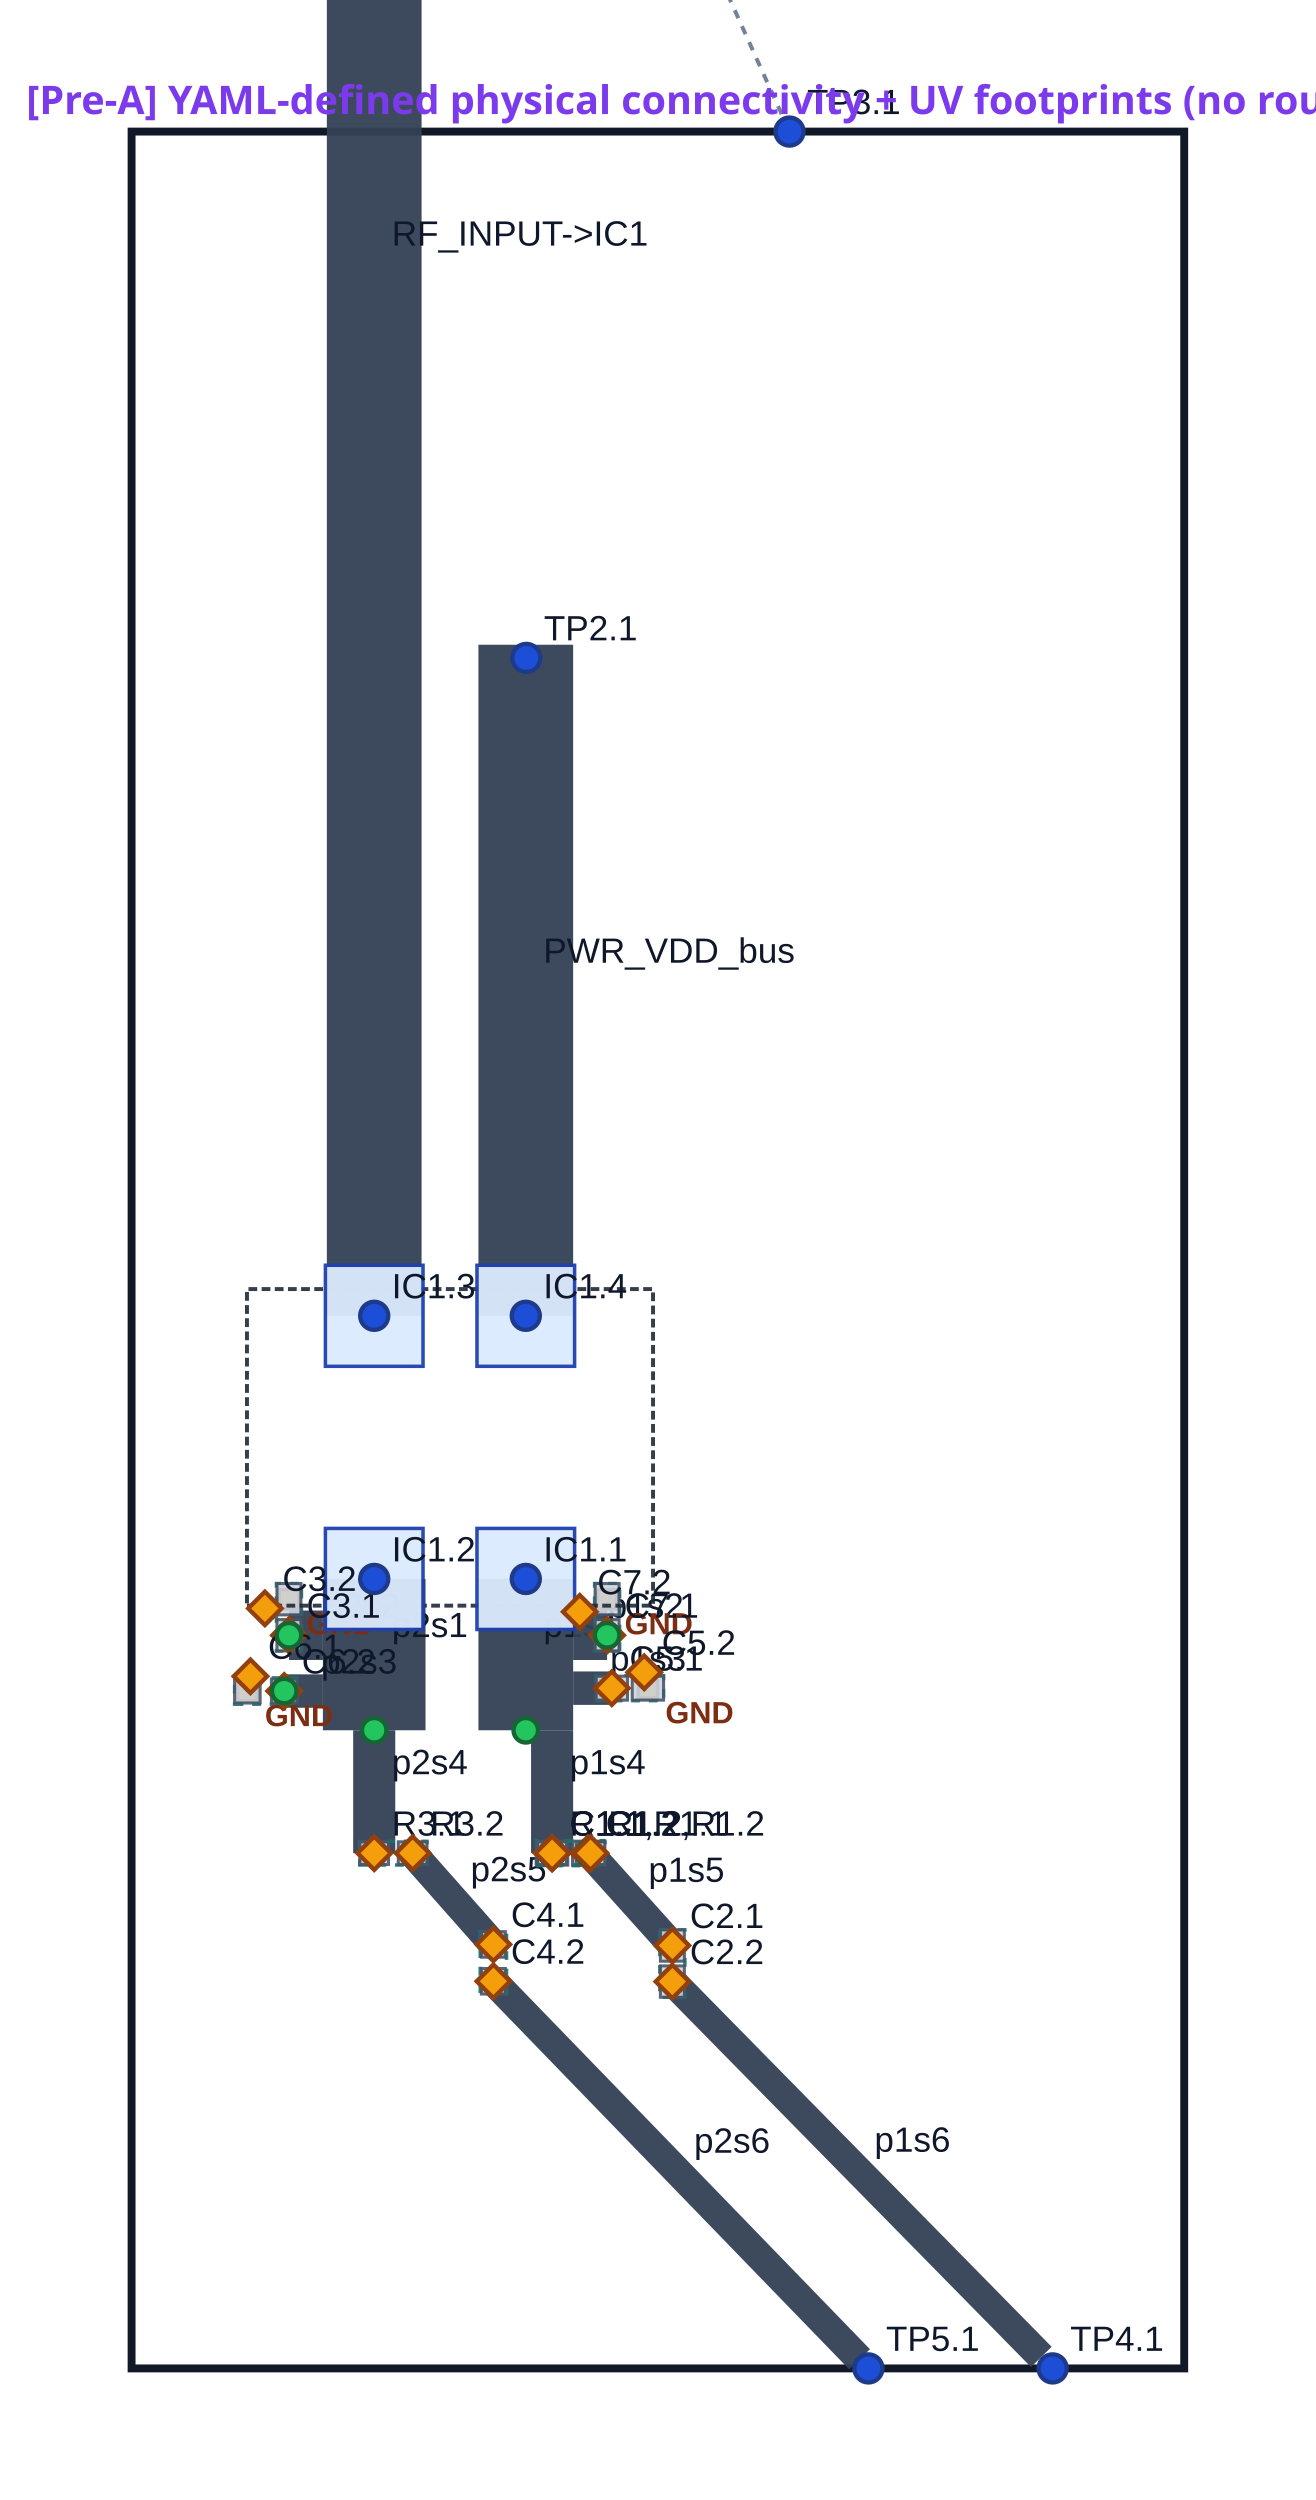
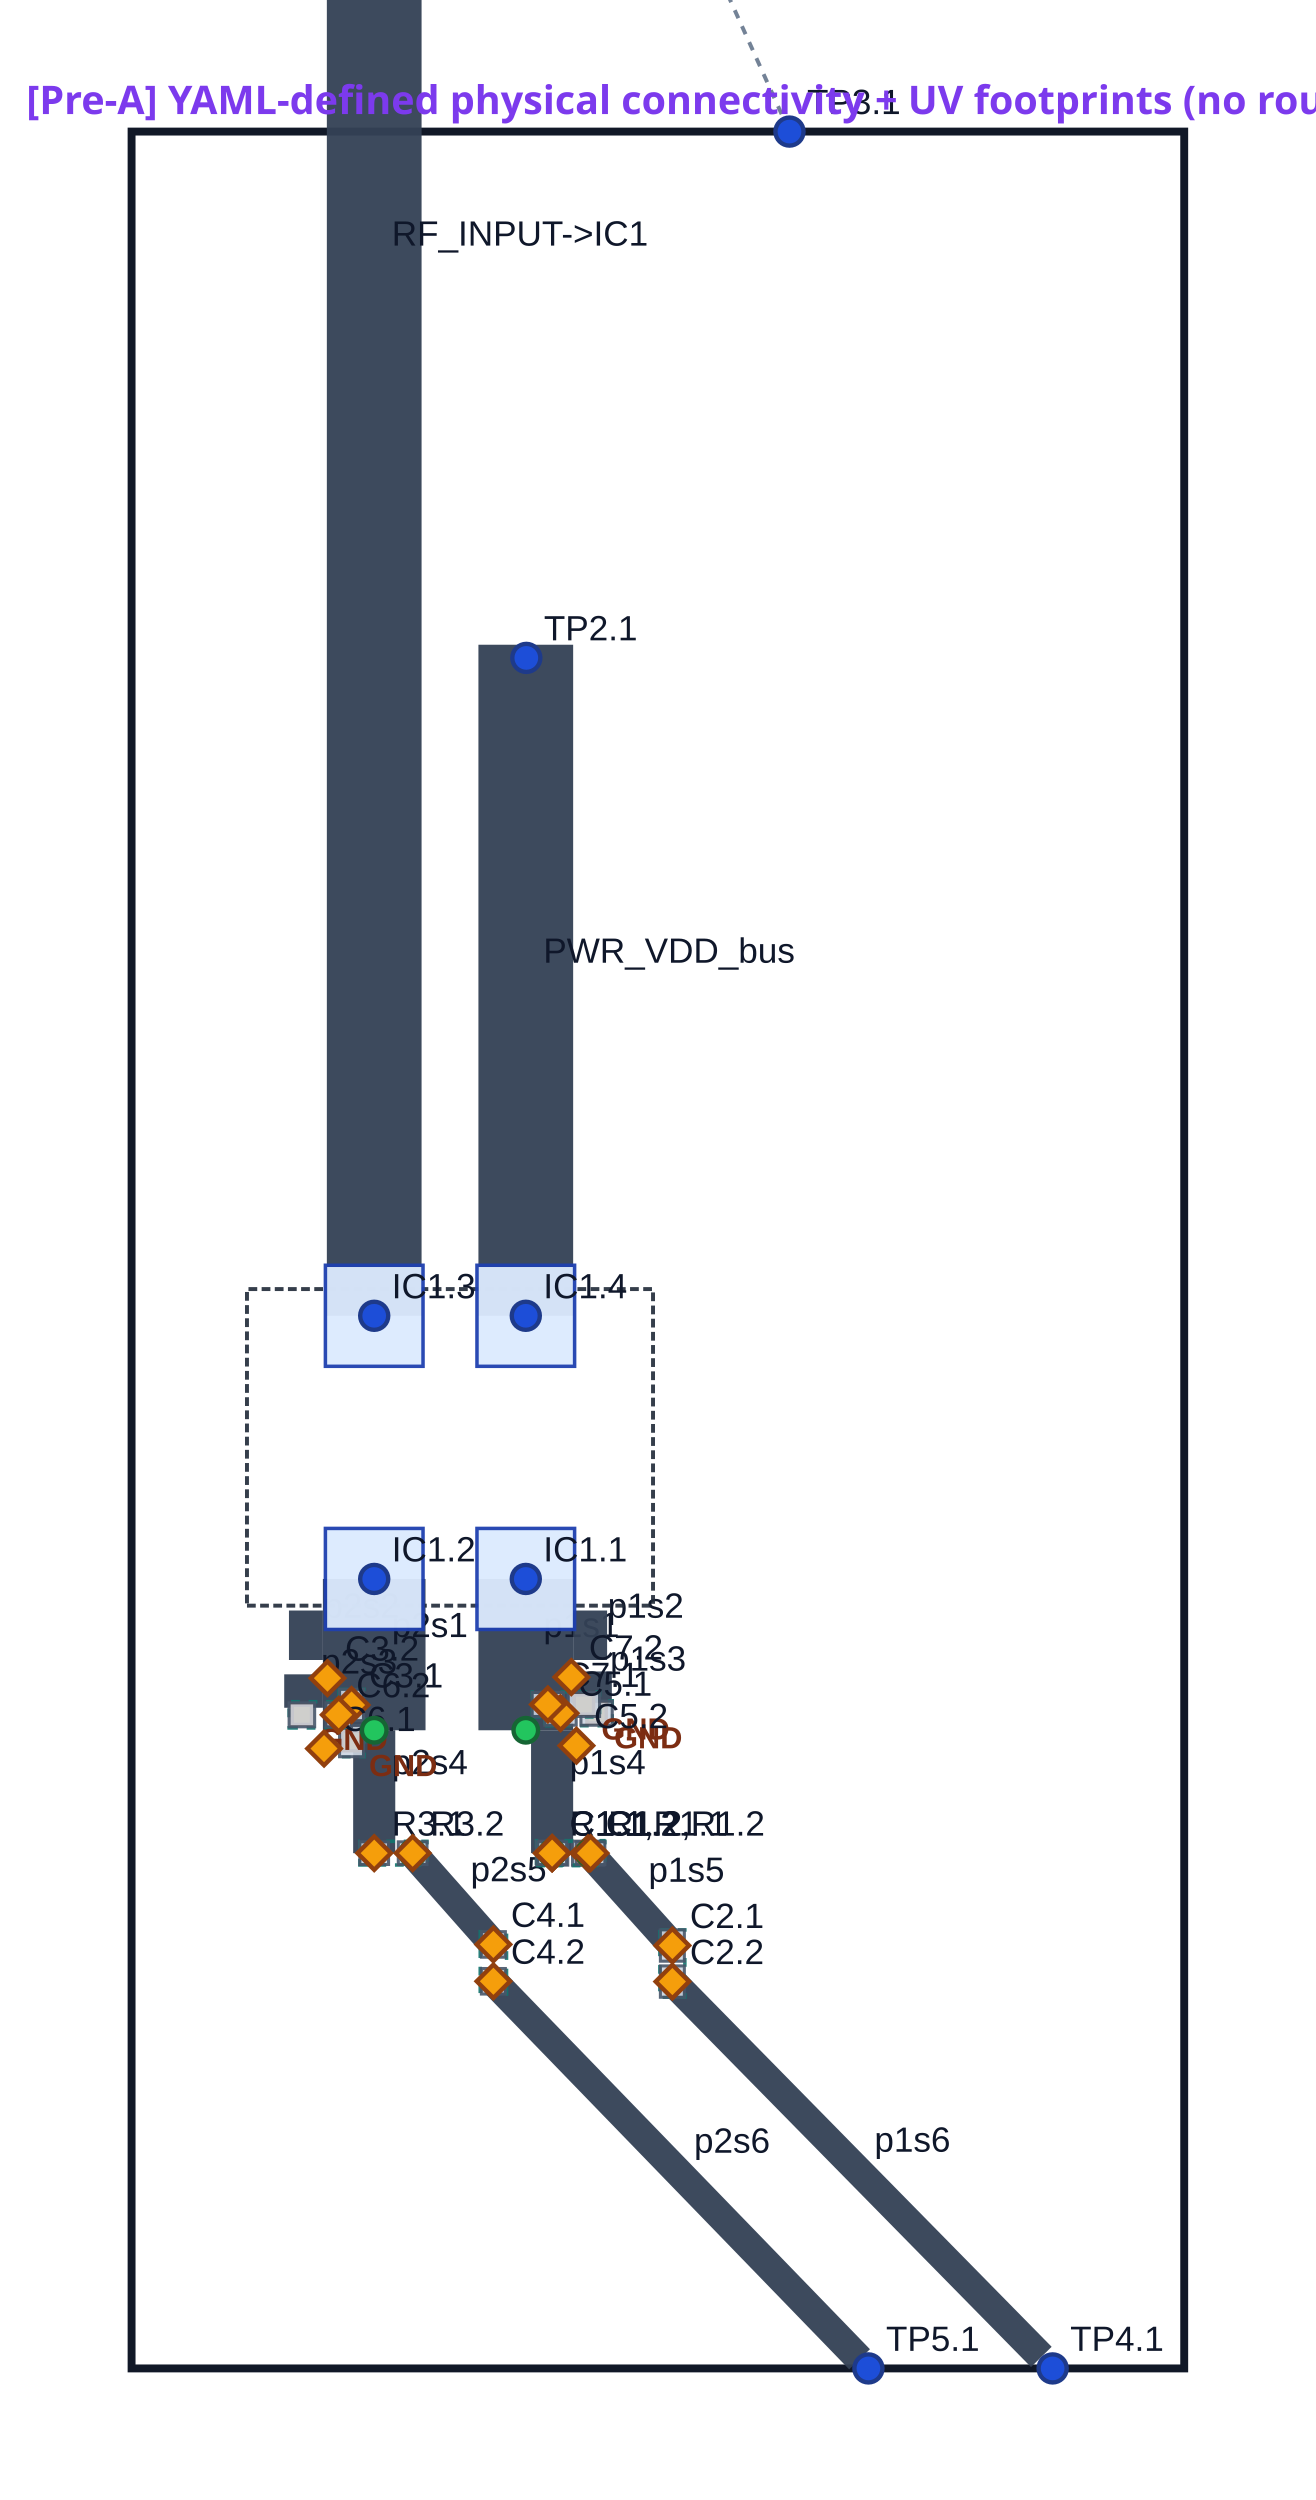
<svg xmlns="http://www.w3.org/2000/svg" width="300.0" height="570.0" viewBox="0 0 300.0 570.0" role="img" aria-label="Pre-A connectivity">
  <style>.prea-board{fill:none;stroke:#111827;stroke-width:1.8;}.prea-fixed-point{fill:#1d4ed8;stroke:#1e3a8a;stroke-width:1;}.prea-node{fill:#22c55e;stroke:#166534;stroke-width:1;}.prea-virtual-endpoint{fill:#f59e0b;stroke:#92400e;stroke-width:1;}.prea-rlc-pad{fill:#cbd5e1;stroke:#475569;stroke-width:0.7;opacity:0.9;}.prea-rlc-bbox{fill:none;stroke:#0f766e;stroke-width:0.8;stroke-dasharray:2 2;opacity:0.9;}.prea-assist-link{stroke:#475569;stroke-width:0.7;stroke-dasharray:2 2;opacity:0.95;}.prea-edge-bridge{stroke:#64748b;stroke-width:0.9;stroke-dasharray:2 2;opacity:0.9;}.prea-edge{fill:none;stroke-linecap:butt;stroke-linejoin:miter;opacity:0.95;}.prea-label{fill:#0f172a;font-family:Arial,sans-serif;font-size:8px;}.prea-net-label{fill:#7c2d12;font-family:Arial,sans-serif;font-size:7px;font-weight:bold;}.prea-gnd-pin{fill:#f59e0b;stroke:#92400e;stroke-width:0.8;}.prea-fixed-bbox{fill:none;stroke:#1f2937;stroke-width:0.9;stroke-dasharray:2 1;opacity:0.9;}.prea-fixed-pad{fill:#dbeafe;stroke:#1e40af;stroke-width:0.8;opacity:0.95;}</style>
  <rect class="prea-board" x="30.00" y="30.00" width="240.00" height="510.00" />
  <line class="prea-edge" data-edge-id="C1R1_to_combiner" x1="134.37" y1="422.52" x2="134.37" y2="422.52" stroke="#334155" stroke-width="1.20" />
  <line class="prea-edge" data-edge-id="IC1_pin1_seg1" x1="119.88" y1="360.00" x2="119.88" y2="394.50" stroke="#334155" stroke-width="21.60" />
  <text class="prea-label" x="123.88" y="373.25">p1s1</text>
  <line class="prea-edge" data-edge-id="IC1_pin1_seg2" x1="130.68" y1="372.84" x2="138.42" y2="372.84" stroke="#334155" stroke-width="11.28" />
  <text class="prea-label" x="138.55" y="368.84">p1s2</text>
-   <line class="prea-edge" data-edge-id="IC1_pin1_seg2_to_C7" x1="138.42" y1="372.84" x2="138.42" y2="372.84" stroke="#334155" stroke-width="1.20" />
  <line class="prea-edge" data-edge-id="IC1_pin1_seg3" x1="130.68" y1="384.90" x2="139.50" y2="384.90" stroke="#334155" stroke-width="7.62" />
  <text class="prea-label" x="139.09" y="380.90">p1s3</text>
-   <line class="prea-edge" data-edge-id="IC1_pin1_seg3_to_C5" x1="139.50" y1="384.90" x2="139.50" y2="384.90" stroke="#334155" stroke-width="1.20" />
  <line class="prea-edge" data-edge-id="IC1_pin1_seg4" x1="125.88" y1="394.50" x2="125.88" y2="422.52" stroke="#334155" stroke-width="9.60" />
  <text class="prea-label" x="129.88" y="404.51">p1s4</text>
  <line class="prea-edge" data-edge-id="IC1_pin1_seg4_to_C1R1" x1="125.88" y1="422.52" x2="125.88" y2="422.52" stroke="#334155" stroke-width="1.20" />
  <line class="prea-edge" data-edge-id="IC1_pin1_seg5" x1="134.37" y1="422.52" x2="153.30" y2="443.58" stroke="#334155" stroke-width="6.60" />
  <text class="prea-label" x="147.84" y="429.05">p1s5</text>
  <line class="prea-edge" data-edge-id="IC1_pin1_seg6" x1="153.30" y1="451.80" x2="237.42" y2="537.38" stroke="#334155" stroke-width="6.60" />
  <line class="prea-edge-bridge" data-edge-id="IC1_pin1_seg6" x1="237.42" y1="537.38" x2="240.00" y2="540.00" />
  <text class="prea-label" x="199.36" y="490.59">p1s6</text>
  <line class="prea-edge" data-edge-id="IC1_pin2_seg1" x1="85.32" y1="360.00" x2="85.32" y2="394.50" stroke="#334155" stroke-width="23.40" />
  <text class="prea-label" x="89.32" y="373.25">p2s1</text>
  <line class="prea-edge" data-edge-id="IC1_pin2_seg2" x1="73.62" y1="372.84" x2="65.88" y2="372.84" stroke="#334155" stroke-width="11.28" />
  <text class="prea-label" x="73.75" y="368.84">p2s2</text>
-   <line class="prea-edge" data-edge-id="IC1_pin2_seg2_to_C3" x1="65.88" y1="372.84" x2="65.88" y2="372.84" stroke="#334155" stroke-width="1.20" />
  <line class="prea-edge" data-edge-id="IC1_pin2_seg3" x1="73.62" y1="385.56" x2="64.80" y2="385.56" stroke="#334155" stroke-width="7.62" />
  <text class="prea-label" x="73.21" y="381.56">p2s3</text>
-   <line class="prea-edge" data-edge-id="IC1_pin2_seg3_to_C6" x1="64.80" y1="385.56" x2="64.80" y2="385.56" stroke="#334155" stroke-width="1.20" />
  <line class="prea-edge" data-edge-id="IC1_pin2_seg4" x1="85.32" y1="394.50" x2="85.32" y2="422.52" stroke="#334155" stroke-width="9.60" />
  <text class="prea-label" x="89.32" y="404.51">p2s4</text>
  <line class="prea-edge" data-edge-id="IC1_pin2_seg5" x1="94.08" y1="422.52" x2="112.49" y2="443.33" stroke="#334155" stroke-width="6.60" />
  <text class="prea-label" x="107.28" y="428.92">p2s5</text>
  <line class="prea-edge" data-edge-id="IC1_pin2_seg6" x1="112.49" y1="451.73" x2="195.98" y2="537.92" stroke="#334155" stroke-width="6.60" />
  <line class="prea-edge-bridge" data-edge-id="IC1_pin2_seg6" x1="195.98" y1="537.92" x2="198.00" y2="540.00" />
  <text class="prea-label" x="158.23" y="490.82">p2s6</text>
  <line class="prea-edge" data-edge-id="PWR_VDD_bus" x1="119.88" y1="147.00" x2="119.88" y2="300.00" stroke="#334155" stroke-width="21.60" />
  <line class="prea-edge-bridge" data-edge-id="PWR_VDD_bus" x1="119.88" y1="147.00" x2="120.00" y2="150.00" />
  <text class="prea-label" x="123.88" y="219.50">PWR_VDD_bus</text>
  <line class="prea-edge" data-edge-id="R3_to_combiner" x1="94.08" y1="422.52" x2="94.08" y2="422.52" stroke="#334155" stroke-width="1.20" />
  <line class="prea-edge" data-edge-id="RF_INPUT_to_IC1" x1="85.32" y1="-180.00" x2="85.32" y2="300.00" stroke="#334155" stroke-width="21.60" />
  <line class="prea-edge-bridge" data-edge-id="RF_INPUT_to_IC1" x1="85.32" y1="-180.00" x2="180.00" y2="30.00" />
  <text class="prea-label" x="89.32" y="56.00">RF_INPUT-&gt;IC1</text>
  <path class="prea-rlc-bbox" d="M 122.31,425.37 L 137.67,425.37 L 137.67,419.67 L 122.31,419.67 Z" />
  <polygon class="prea-rlc-pad" points="122.31,425.25 129.45,425.25 129.45,419.79 122.31,419.79" />
  <polygon class="prea-rlc-pad" points="130.53,425.25 137.67,425.25 137.67,419.79 130.53,419.79" />
  <path class="prea-rlc-bbox" d="M 122.61,425.22 L 137.91,425.22 L 137.91,419.82 L 122.61,419.82 Z" />
  <polygon class="prea-rlc-pad" points="122.61,425.10 129.15,425.10 129.15,419.94 122.61,419.94" />
  <polygon class="prea-rlc-pad" points="131.37,425.10 137.91,425.10 137.91,419.94 131.37,419.94" />
  <path class="prea-rlc-bbox" d="M 150.45,440.01 L 150.45,455.37 L 156.15,455.37 L 156.15,440.01 Z" />
  <polygon class="prea-rlc-pad" points="150.57,440.01 150.57,447.15 156.03,447.15 156.03,440.01" />
  <polygon class="prea-rlc-pad" points="150.57,448.23 150.57,455.37 156.03,455.37 156.03,448.23" />
-   <path class="prea-rlc-bbox" d="M 68.73,376.41 L 68.73,361.05 L 63.03,361.05 L 63.03,376.41 Z" />
-   <text class="prea-net-label" x="69.88" y="372.62">GND</text>
-   <rect class="prea-gnd-pin" x="63.68" y="362.42" width="4.4" height="4.4" />
-   <polygon class="prea-rlc-pad" points="68.61,376.41 68.61,369.27 63.15,369.27 63.15,376.41" />
-   <polygon class="prea-rlc-pad" points="68.61,368.19 68.61,361.05 63.15,361.05 63.15,368.19" />
+   <path class="prea-rlc-bbox" d="M 77.30,385.17 L 77.30,400.53 L 83.00,400.53 L 83.00,385.17 Z" />
+   <text class="prea-net-label" x="84.15" y="404.96">GND</text>
+   <rect class="prea-gnd-pin" x="77.95" y="394.76" width="4.4" height="4.4" />
+   <polygon class="prea-rlc-pad" points="77.42,385.17 77.42,392.31 82.88,392.31 82.88,385.17" />
+   <polygon class="prea-rlc-pad" points="77.42,393.39 77.42,400.53 82.88,400.53 82.88,393.39" />
  <path class="prea-rlc-bbox" d="M 82.05,425.22 L 97.35,425.22 L 97.35,419.82 L 82.05,419.82 Z" />
  <polygon class="prea-rlc-pad" points="82.05,425.10 88.59,425.10 88.59,419.94 82.05,419.94" />
  <polygon class="prea-rlc-pad" points="90.81,425.10 97.35,425.10 97.35,419.94 90.81,419.94" />
  <path class="prea-rlc-bbox" d="M 109.49,440.42 L 109.49,454.64 L 115.49,454.64 L 115.49,440.42 Z" />
  <polygon class="prea-rlc-pad" points="115.22,446.24 115.22,440.42 109.76,440.42 109.76,446.24" />
  <polygon class="prea-rlc-pad" points="109.76,448.82 109.76,454.64 115.22,454.64 115.22,448.82" />
-   <path class="prea-rlc-bbox" d="M 135.93,387.75 L 151.29,387.75 L 151.29,382.05 L 135.93,382.05 Z" />
-   <text class="prea-net-label" x="151.72" y="392.90">GND</text>
-   <rect class="prea-gnd-pin" x="145.52" y="382.70" width="4.4" height="4.4" />
-   <polygon class="prea-rlc-pad" points="135.93,387.63 143.07,387.63 143.07,382.17 135.93,382.17" />
-   <polygon class="prea-rlc-pad" points="144.15,387.63 151.29,387.63 151.29,382.17 144.15,382.17" />
-   <path class="prea-rlc-bbox" d="M 53.49,388.56 L 67.71,388.56 L 67.71,382.56 L 53.49,382.56 Z" />
-   <text class="prea-net-label" x="60.40" y="393.56">GND</text>
-   <rect class="prea-gnd-pin" x="54.20" y="383.36" width="4.4" height="4.4" />
-   <polygon class="prea-rlc-pad" points="59.31,382.83 53.49,382.83 53.49,388.29 59.31,388.29" />
-   <polygon class="prea-rlc-pad" points="61.89,388.29 67.71,388.29 67.71,382.83 61.89,382.83" />
-   <path class="prea-rlc-bbox" d="M 141.27,376.41 L 141.27,361.05 L 135.57,361.05 L 135.57,376.41 Z" />
-   <text class="prea-net-label" x="142.42" y="372.62">GND</text>
-   <rect class="prea-gnd-pin" x="136.22" y="362.42" width="4.4" height="4.4" />
-   <polygon class="prea-rlc-pad" points="141.15,376.41 141.15,369.27 135.69,369.27 135.69,376.41" />
-   <polygon class="prea-rlc-pad" points="141.15,368.19 141.15,361.05 135.69,361.05 135.69,368.19" />
+   <path class="prea-rlc-bbox" d="M 124.23,393.47 L 139.59,393.47 L 139.59,387.77 L 124.23,387.77 Z" />
+   <text class="prea-net-label" x="140.02" y="398.62">GND</text>
+   <rect class="prea-gnd-pin" x="133.82" y="388.42" width="4.4" height="4.4" />
+   <polygon class="prea-rlc-pad" points="124.23,393.35 131.37,393.35 131.37,387.89 124.23,387.89" />
+   <polygon class="prea-rlc-pad" points="132.45,393.35 139.59,393.35 139.59,387.89 132.45,387.89" />
+   <path class="prea-rlc-bbox" d="M 65.92,393.98 L 80.14,393.98 L 80.14,387.98 L 65.92,387.98 Z" />
+   <text class="prea-net-label" x="72.83" y="398.98">GND</text>
+   <rect class="prea-gnd-pin" x="66.63" y="388.78" width="4.4" height="4.4" />
+   <polygon class="prea-rlc-pad" points="71.74,388.25 65.92,388.25 65.92,393.71 71.74,393.71" />
+   <polygon class="prea-rlc-pad" points="74.32,393.71 80.14,393.71 80.14,388.25 74.32,388.25" />
+   <path class="prea-rlc-bbox" d="M 121.34,391.47 L 136.70,391.47 L 136.70,385.77 L 121.34,385.77 Z" />
+   <text class="prea-net-label" x="137.13" y="396.62">GND</text>
+   <rect class="prea-gnd-pin" x="130.93" y="386.42" width="4.4" height="4.4" />
+   <polygon class="prea-rlc-pad" points="121.34,391.35 128.48,391.35 128.48,385.89 121.34,385.89" />
+   <polygon class="prea-rlc-pad" points="129.56,391.35 136.70,391.35 136.70,385.89 129.56,385.89" />
  <path class="prea-fixed-bbox" d="M 56.31,366.09 L 148.89,366.09 L 148.89,293.91 L 56.31,293.91 Z" />
  <polygon class="prea-fixed-pad" points="108.75,348.48 108.75,371.52 131.01,371.52 131.01,348.48" />
  <polygon class="prea-fixed-pad" points="74.19,348.48 74.19,371.52 96.45,371.52 96.45,348.48" />
  <polygon class="prea-fixed-pad" points="96.45,311.52 96.45,288.48 74.19,288.48 74.19,311.52" />
  <polygon class="prea-fixed-pad" points="131.01,311.52 131.01,288.48 108.75,288.48 108.75,311.52" />
  <rect class="prea-fixed-pad" x="118.00" y="148.00" width="4.0" height="4.0" />
  <rect class="prea-fixed-pad" x="178.00" y="28.00" width="4.0" height="4.0" />
  <rect class="prea-fixed-pad" x="238.00" y="538.00" width="4.0" height="4.0" />
  <rect class="prea-fixed-pad" x="196.00" y="538.00" width="4.0" height="4.0" />
  <polygon class="prea-virtual-endpoint" points="125.88,418.72 129.68,422.52 125.88,426.32 122.08,422.52" />
  <text class="prea-label" x="129.88" y="418.52">C1.1</text>
  <polygon class="prea-virtual-endpoint" points="125.88,418.72 129.68,422.52 125.88,426.32 122.08,422.52" />
  <text class="prea-label" x="129.88" y="418.52">C1.1,R1.1</text>
  <polygon class="prea-virtual-endpoint" points="134.10,418.72 137.90,422.52 134.10,426.32 130.30,422.52" />
  <text class="prea-label" x="138.10" y="418.52">C1.2</text>
  <polygon class="prea-virtual-endpoint" points="134.37,418.72 138.17,422.52 134.37,426.32 130.57,422.52" />
  <text class="prea-label" x="138.37" y="418.52">C1.2,R1.2</text>
  <polygon class="prea-virtual-endpoint" points="153.30,439.78 157.10,443.58 153.30,447.38 149.50,443.58" />
  <text class="prea-label" x="157.30" y="439.58">C2.1</text>
  <polygon class="prea-virtual-endpoint" points="153.30,448.00 157.10,451.80 153.30,455.60 149.50,451.80" />
  <text class="prea-label" x="157.30" y="447.80">C2.2</text>
-   <polygon class="prea-virtual-endpoint" points="65.88,369.04 69.68,372.84 65.88,376.64 62.08,372.84" />
-   <text class="prea-label" x="69.88" y="368.84">C3.1</text>
-   <polygon class="prea-virtual-endpoint" points="60.39,362.92 64.19,366.72 60.39,370.52 56.59,366.72" />
-   <text class="prea-label" x="64.39" y="362.72">C3.2</text>
+   <polygon class="prea-virtual-endpoint" points="80.15,384.94 83.95,388.74 80.15,392.54 76.35,388.74" />
+   <text class="prea-label" x="84.15" y="384.74">C3.1</text>
+   <polygon class="prea-virtual-endpoint" points="74.66,378.82 78.46,382.62 74.66,386.42 70.86,382.62" />
+   <text class="prea-label" x="78.66" y="378.62">C3.2</text>
  <polygon class="prea-virtual-endpoint" points="112.49,439.53 116.29,443.33 112.49,447.13 108.69,443.33" />
  <text class="prea-label" x="116.49" y="439.33">C4.1</text>
  <polygon class="prea-virtual-endpoint" points="112.49,447.93 116.29,451.73 112.49,455.53 108.69,451.73" />
  <text class="prea-label" x="116.49" y="447.73">C4.2</text>
-   <polygon class="prea-virtual-endpoint" points="139.50,381.10 143.30,384.90 139.50,388.70 135.70,384.90" />
-   <text class="prea-label" x="143.50" y="380.90">C5.1</text>
-   <polygon class="prea-virtual-endpoint" points="146.88,377.49 150.68,381.29 146.88,385.09 143.08,381.29" />
-   <text class="prea-label" x="150.88" y="377.29">C5.2</text>
-   <polygon class="prea-virtual-endpoint" points="57.10,378.40 60.90,382.20 57.10,386.00 53.30,382.20" />
-   <text class="prea-label" x="61.10" y="378.20">C6.1</text>
-   <polygon class="prea-virtual-endpoint" points="64.80,381.76 68.60,385.56 64.80,389.36 61.00,385.56" />
-   <text class="prea-label" x="68.80" y="381.56">C6.2</text>
-   <polygon class="prea-virtual-endpoint" points="138.42,369.04 142.22,372.84 138.42,376.64 134.62,372.84" />
-   <text class="prea-label" x="142.42" y="368.84">C7.1</text>
-   <polygon class="prea-virtual-endpoint" points="132.18,363.69 135.98,367.49 132.18,371.29 128.38,367.49" />
-   <text class="prea-label" x="136.18" y="363.49">C7.2</text>
+   <polygon class="prea-virtual-endpoint" points="127.80,386.82 131.60,390.62 127.80,394.42 124.00,390.62" />
+   <text class="prea-label" x="131.80" y="386.62">C5.1</text>
+   <polygon class="prea-virtual-endpoint" points="131.42,394.21 135.22,398.01 131.42,401.81 127.62,398.01" />
+   <text class="prea-label" x="135.42" y="394.01">C5.2</text>
+   <polygon class="prea-virtual-endpoint" points="73.88,394.88 77.68,398.68 73.88,402.48 70.08,398.68" />
+   <text class="prea-label" x="77.88" y="394.68">C6.1</text>
+   <polygon class="prea-virtual-endpoint" points="77.23,387.18 81.03,390.98 77.23,394.78 73.43,390.98" />
+   <text class="prea-label" x="81.23" y="386.98">C6.2</text>
+   <polygon class="prea-virtual-endpoint" points="124.91,384.82 128.71,388.62 124.91,392.42 121.11,388.62" />
+   <text class="prea-label" x="128.91" y="384.62">C7.1</text>
+   <polygon class="prea-virtual-endpoint" points="130.26,378.58 134.06,382.38 130.26,386.18 126.46,382.38" />
+   <text class="prea-label" x="134.26" y="378.38">C7.2</text>
  <circle class="prea-fixed-point" cx="119.88" cy="360.00" r="3.2" />
  <text class="prea-label" x="123.88" y="356.00">IC1.1</text>
  <circle class="prea-fixed-point" cx="85.32" cy="360.00" r="3.2" />
  <text class="prea-label" x="89.32" y="356.00">IC1.2</text>
  <circle class="prea-fixed-point" cx="85.32" cy="300.00" r="3.2" />
  <text class="prea-label" x="89.32" y="296.00">IC1.3</text>
  <circle class="prea-fixed-point" cx="119.88" cy="300.00" r="3.2" />
  <text class="prea-label" x="123.88" y="296.00">IC1.4</text>
  <circle class="prea-node" cx="119.88" cy="394.50" r="2.8" />
-   <circle class="prea-node" cx="138.42" cy="372.84" r="2.8" />
  <circle class="prea-node" cx="125.88" cy="422.52" r="2.8" />
  <circle class="prea-node" cx="134.37" cy="422.52" r="2.8" />
  <circle class="prea-node" cx="85.32" cy="394.50" r="2.8" />
-   <circle class="prea-node" cx="65.88" cy="372.84" r="2.8" />
-   <circle class="prea-node" cx="64.80" cy="385.56" r="2.8" />
  <circle class="prea-node" cx="94.08" cy="422.52" r="2.8" />
  <polygon class="prea-virtual-endpoint" points="125.88,418.72 129.68,422.52 125.88,426.32 122.08,422.52" />
  <text class="prea-label" x="129.88" y="418.52">R1.1</text>
  <polygon class="prea-virtual-endpoint" points="134.64,418.72 138.44,422.52 134.64,426.32 130.84,422.52" />
  <text class="prea-label" x="138.64" y="418.52">R1.2</text>
  <polygon class="prea-virtual-endpoint" points="85.32,418.72 89.12,422.52 85.32,426.32 81.52,422.52" />
  <text class="prea-label" x="89.32" y="418.52">R3.1</text>
  <polygon class="prea-virtual-endpoint" points="94.08,418.72 97.88,422.52 94.08,426.32 90.28,422.52" />
  <text class="prea-label" x="98.08" y="418.52">R3.2</text>
  <circle class="prea-fixed-point" cx="120.00" cy="150.00" r="3.2" />
  <text class="prea-label" x="124.00" y="146.00">TP2.1</text>
  <circle class="prea-fixed-point" cx="180.00" cy="30.00" r="3.2" />
  <text class="prea-label" x="184.00" y="26.00">TP3.1</text>
  <circle class="prea-fixed-point" cx="240.00" cy="540.00" r="3.2" />
  <text class="prea-label" x="244.00" y="536.00">TP4.1</text>
  <circle class="prea-fixed-point" cx="198.00" cy="540.00" r="3.2" />
  <text class="prea-label" x="202.00" y="536.00">TP5.1</text>
  <text x="6" y="26" font-family="sans-serif" font-size="9" font-weight="bold" fill="#7c3aed">[Pre-A] YAML-defined physical connectivity + UV footprints (no routing)</text>
</svg>
